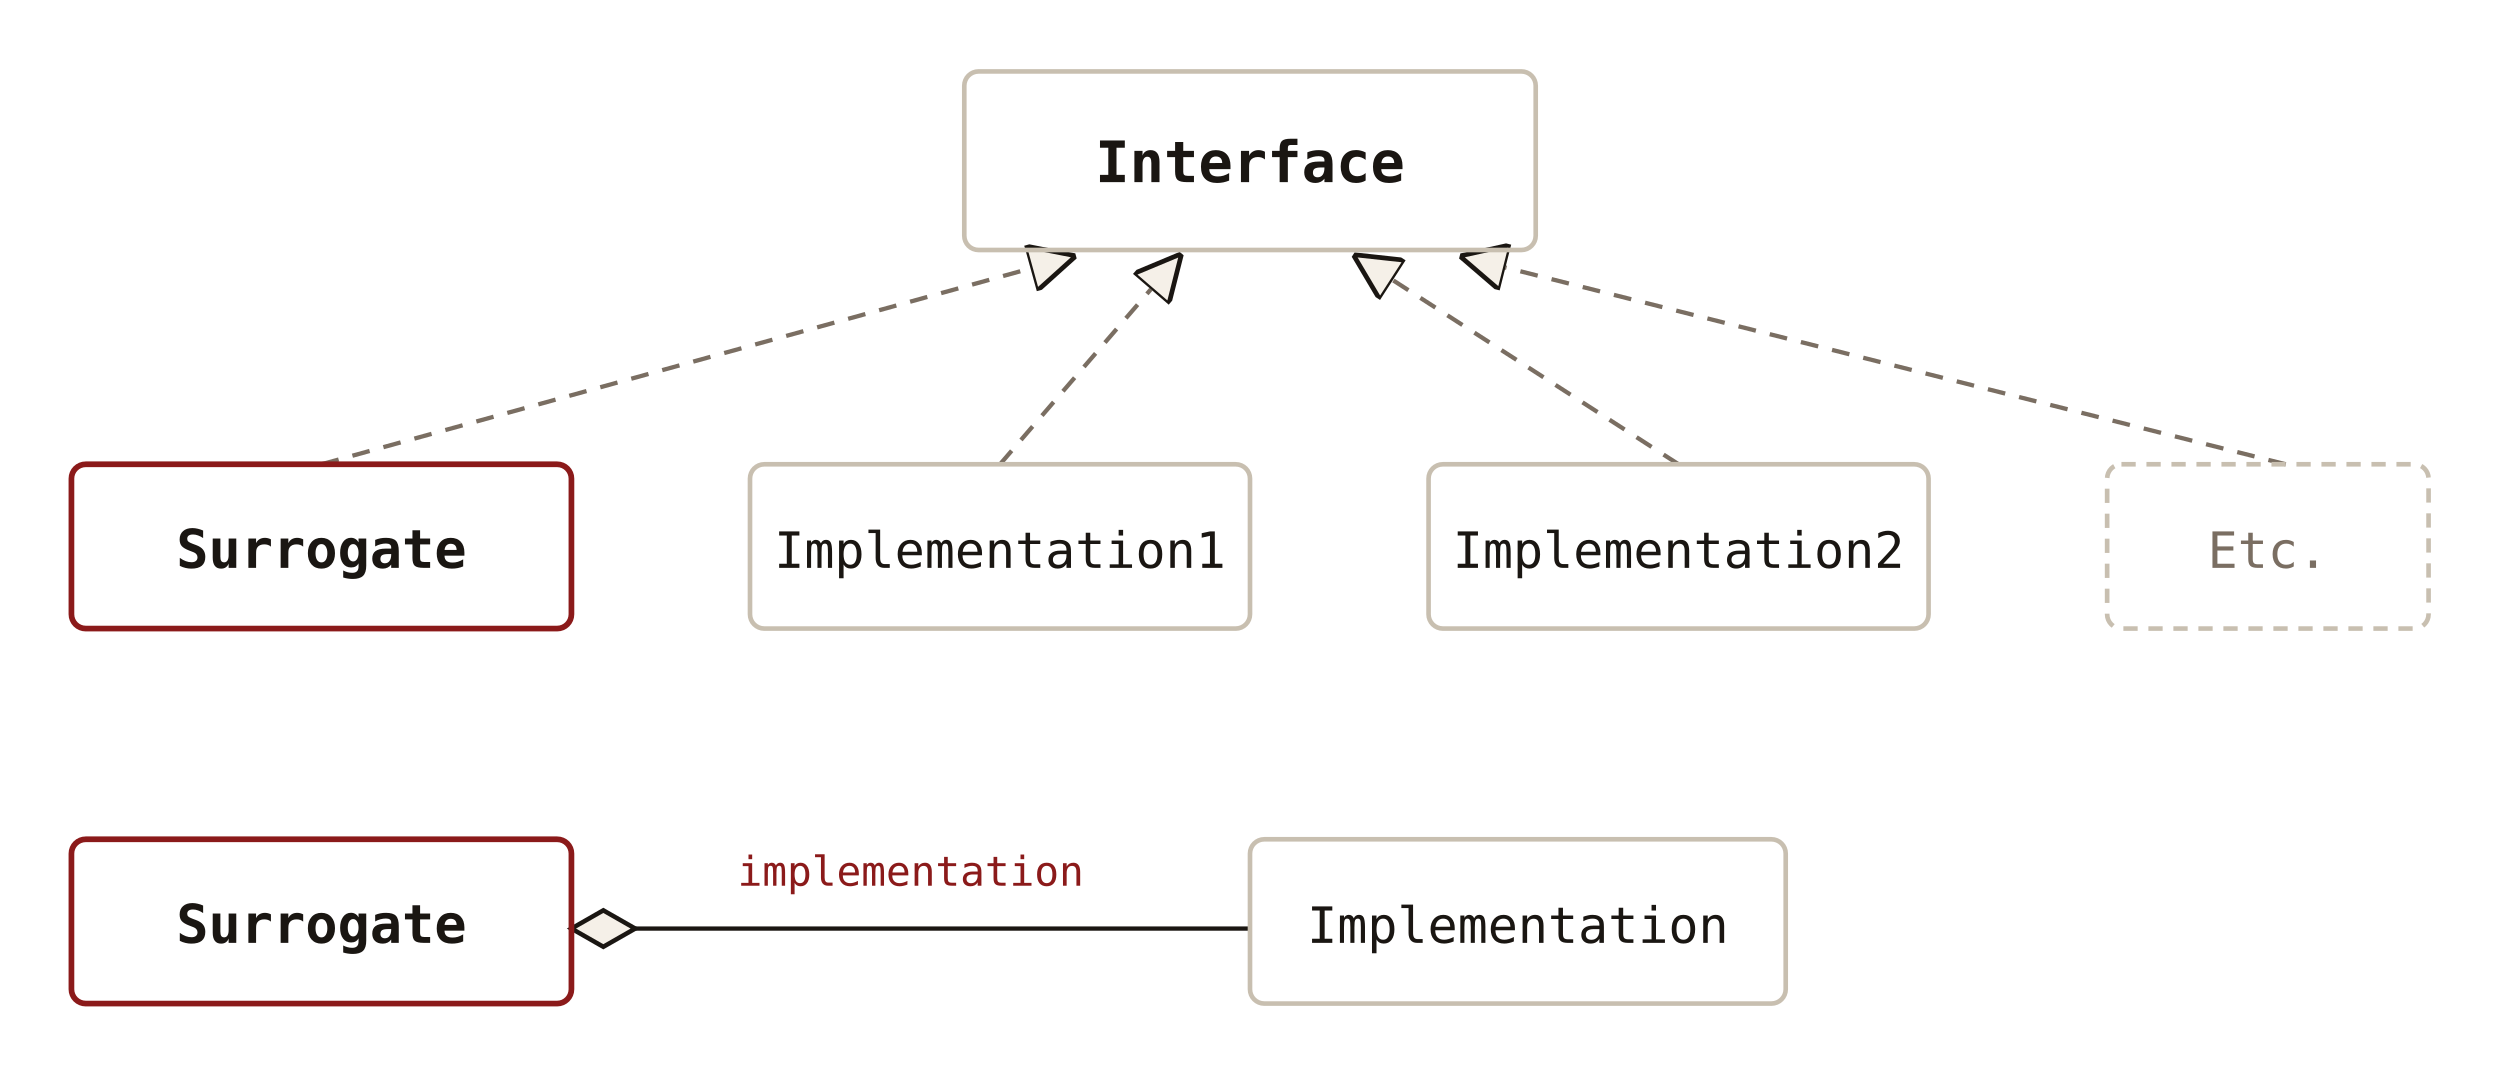
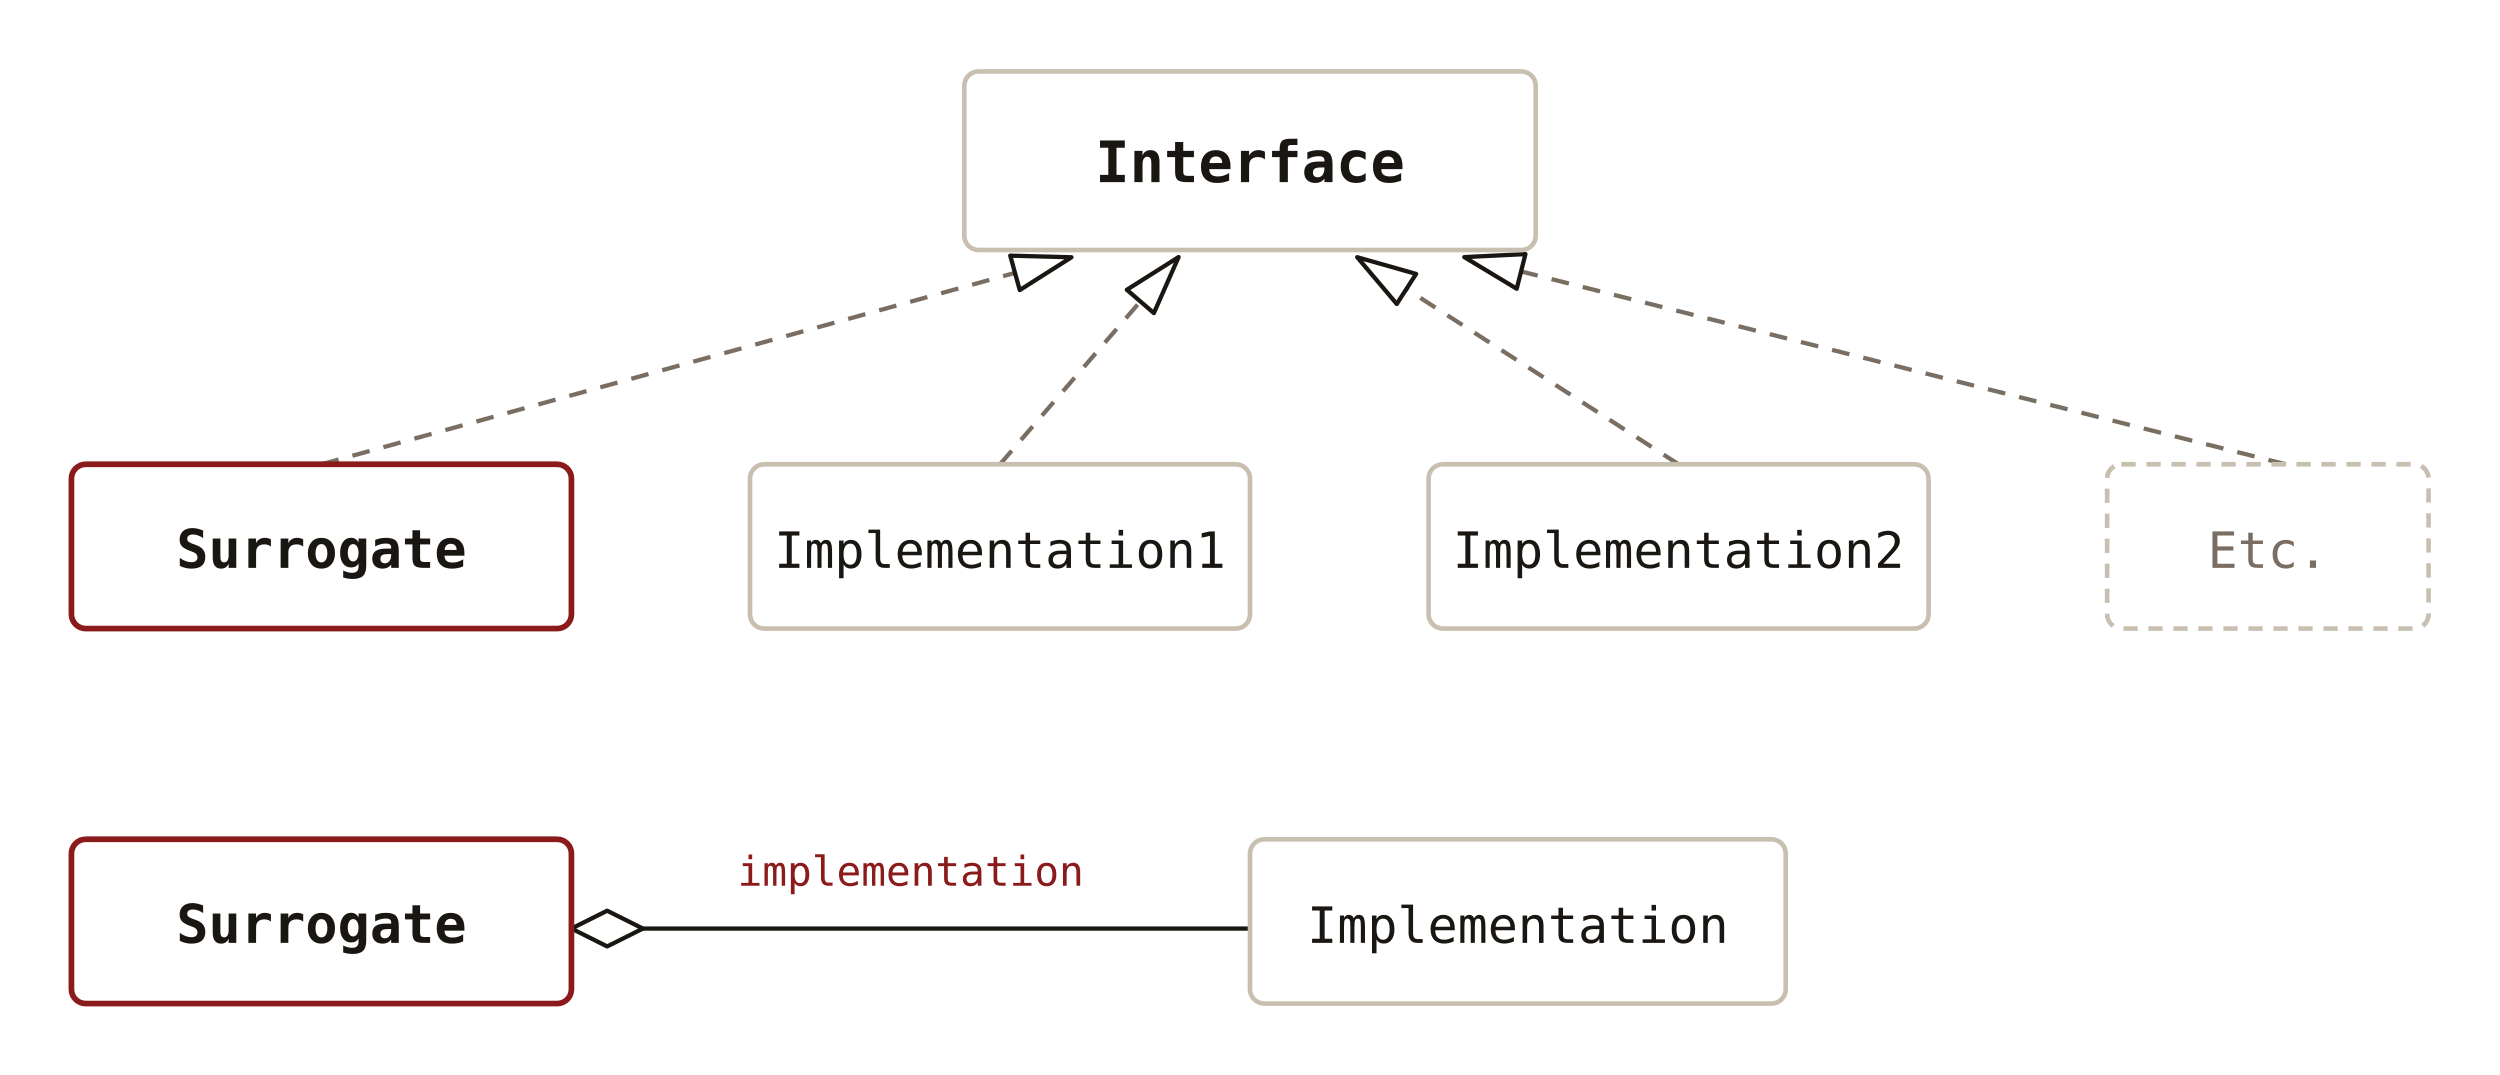
<svg xmlns="http://www.w3.org/2000/svg" viewBox="0 0 700 301" font-family="'JetBrains Mono', Consolas, monospace">
  <defs>
-     <marker id="sg-tri" viewBox="0 0 10 10" refX="9" refY="5" markerWidth="11" markerHeight="11" orient="auto">
-       <path d="M0,0 L10,5 L0,10 Z" fill="#f5f0e8" stroke="#1a1612" stroke-width="1" />
+     <marker id="sg-tri" viewBox="0 0 18 12" refX="1" refY="6" markerWidth="18" markerHeight="12" orient="auto" markerUnits="userSpaceOnUse">
+       <path d="M1,1 L17.4,6 L1,11 Z" fill="none" stroke="#1a1612" stroke-width="1.2" stroke-linejoin="round" />
    </marker>
-     <marker id="sg-diamond" viewBox="0 0 16 10" refX="1" refY="5" markerWidth="17" markerHeight="11" orient="auto">
-       <path d="M1,5 L8,1 L15,5 L8,9 Z" fill="#f5f0e8" stroke="#1a1612" stroke-width="1" />
+     <marker id="sg-diamond" viewBox="0 0 22 12" refX="21" refY="6" markerWidth="22" markerHeight="12" orient="auto" markerUnits="userSpaceOnUse">
+       <path d="M1,6 L11,1 L21,6 L11,11 Z" fill="none" stroke="#1a1612" stroke-width="1.2" stroke-linejoin="round" />
    </marker>
  </defs>
-   <line x1="90" y1="130" x2="300" y2="72" stroke="#7a6e62" stroke-width="1.2" stroke-dasharray="5,4" marker-end="url(#sg-tri)" />
-   <line x1="280" y1="130" x2="330" y2="72" stroke="#7a6e62" stroke-width="1.2" stroke-dasharray="5,4" marker-end="url(#sg-tri)" />
-   <line x1="470" y1="130" x2="380" y2="72" stroke="#7a6e62" stroke-width="1.2" stroke-dasharray="5,4" marker-end="url(#sg-tri)" />
-   <line x1="640" y1="130" x2="410" y2="72" stroke="#7a6e62" stroke-width="1.2" stroke-dasharray="5,4" marker-end="url(#sg-tri)" />
+   <line x1="90" y1="130" x2="284.2" y2="76.4" stroke="#7a6e62" stroke-width="1.2" stroke-dasharray="5,4" marker-end="url(#sg-tri)" />
+   <line x1="280" y1="130" x2="319.3" y2="84.4" stroke="#7a6e62" stroke-width="1.2" stroke-dasharray="5,4" marker-end="url(#sg-tri)" />
+   <line x1="470" y1="130" x2="393.8" y2="80.9" stroke="#7a6e62" stroke-width="1.2" stroke-dasharray="5,4" marker-end="url(#sg-tri)" />
+   <line x1="640" y1="130" x2="425.9" y2="76" stroke="#7a6e62" stroke-width="1.2" stroke-dasharray="5,4" marker-end="url(#sg-tri)" />
  <rect x="270" y="20" width="160" height="50" fill="none" stroke="#c8bfb0" stroke-width="1.3" rx="4" />
  <text x="350" y="51" font-size="16" font-weight="bold" fill="#1a1612" text-anchor="middle">Interface</text>
  <rect x="20" y="130" width="140" height="46" fill="none" stroke="#8b1a1a" stroke-width="1.6" rx="4" />
  <text x="90" y="159" font-size="15" font-weight="bold" fill="#1a1612" text-anchor="middle">Surrogate</text>
  <rect x="210" y="130" width="140" height="46" fill="none" stroke="#c8bfb0" stroke-width="1.3" rx="4" />
  <text x="280" y="159" font-size="14" fill="#1a1612" text-anchor="middle">Implementation1</text>
  <rect x="400" y="130" width="140" height="46" fill="none" stroke="#c8bfb0" stroke-width="1.3" rx="4" />
  <text x="470" y="159" font-size="14" fill="#1a1612" text-anchor="middle">Implementation2</text>
  <rect x="590" y="130" width="90" height="46" fill="none" stroke="#c8bfb0" stroke-width="1.3" rx="4" stroke-dasharray="4,3" />
  <text x="635" y="159" font-size="14" fill="#7a6e62" text-anchor="middle">Etc.</text>
-   <line x1="160" y1="260" x2="350" y2="260" stroke="#1a1612" stroke-width="1.2" marker-start="url(#sg-diamond)" />
+   <line x1="180" y1="260" x2="350" y2="260" stroke="#1a1612" stroke-width="1.2" marker-start="url(#sg-diamond)" />
  <text x="255" y="248" font-size="11.5" fill="#8b1a1a" text-anchor="middle">implementation</text>
  <rect x="20" y="235" width="140" height="46" fill="none" stroke="#8b1a1a" stroke-width="1.6" rx="4" />
  <text x="90" y="264" font-size="15" font-weight="bold" fill="#1a1612" text-anchor="middle">Surrogate</text>
  <rect x="350" y="235" width="150" height="46" fill="none" stroke="#c8bfb0" stroke-width="1.3" rx="4" />
  <text x="425" y="264" font-size="14" fill="#1a1612" text-anchor="middle">Implementation</text>
</svg>
